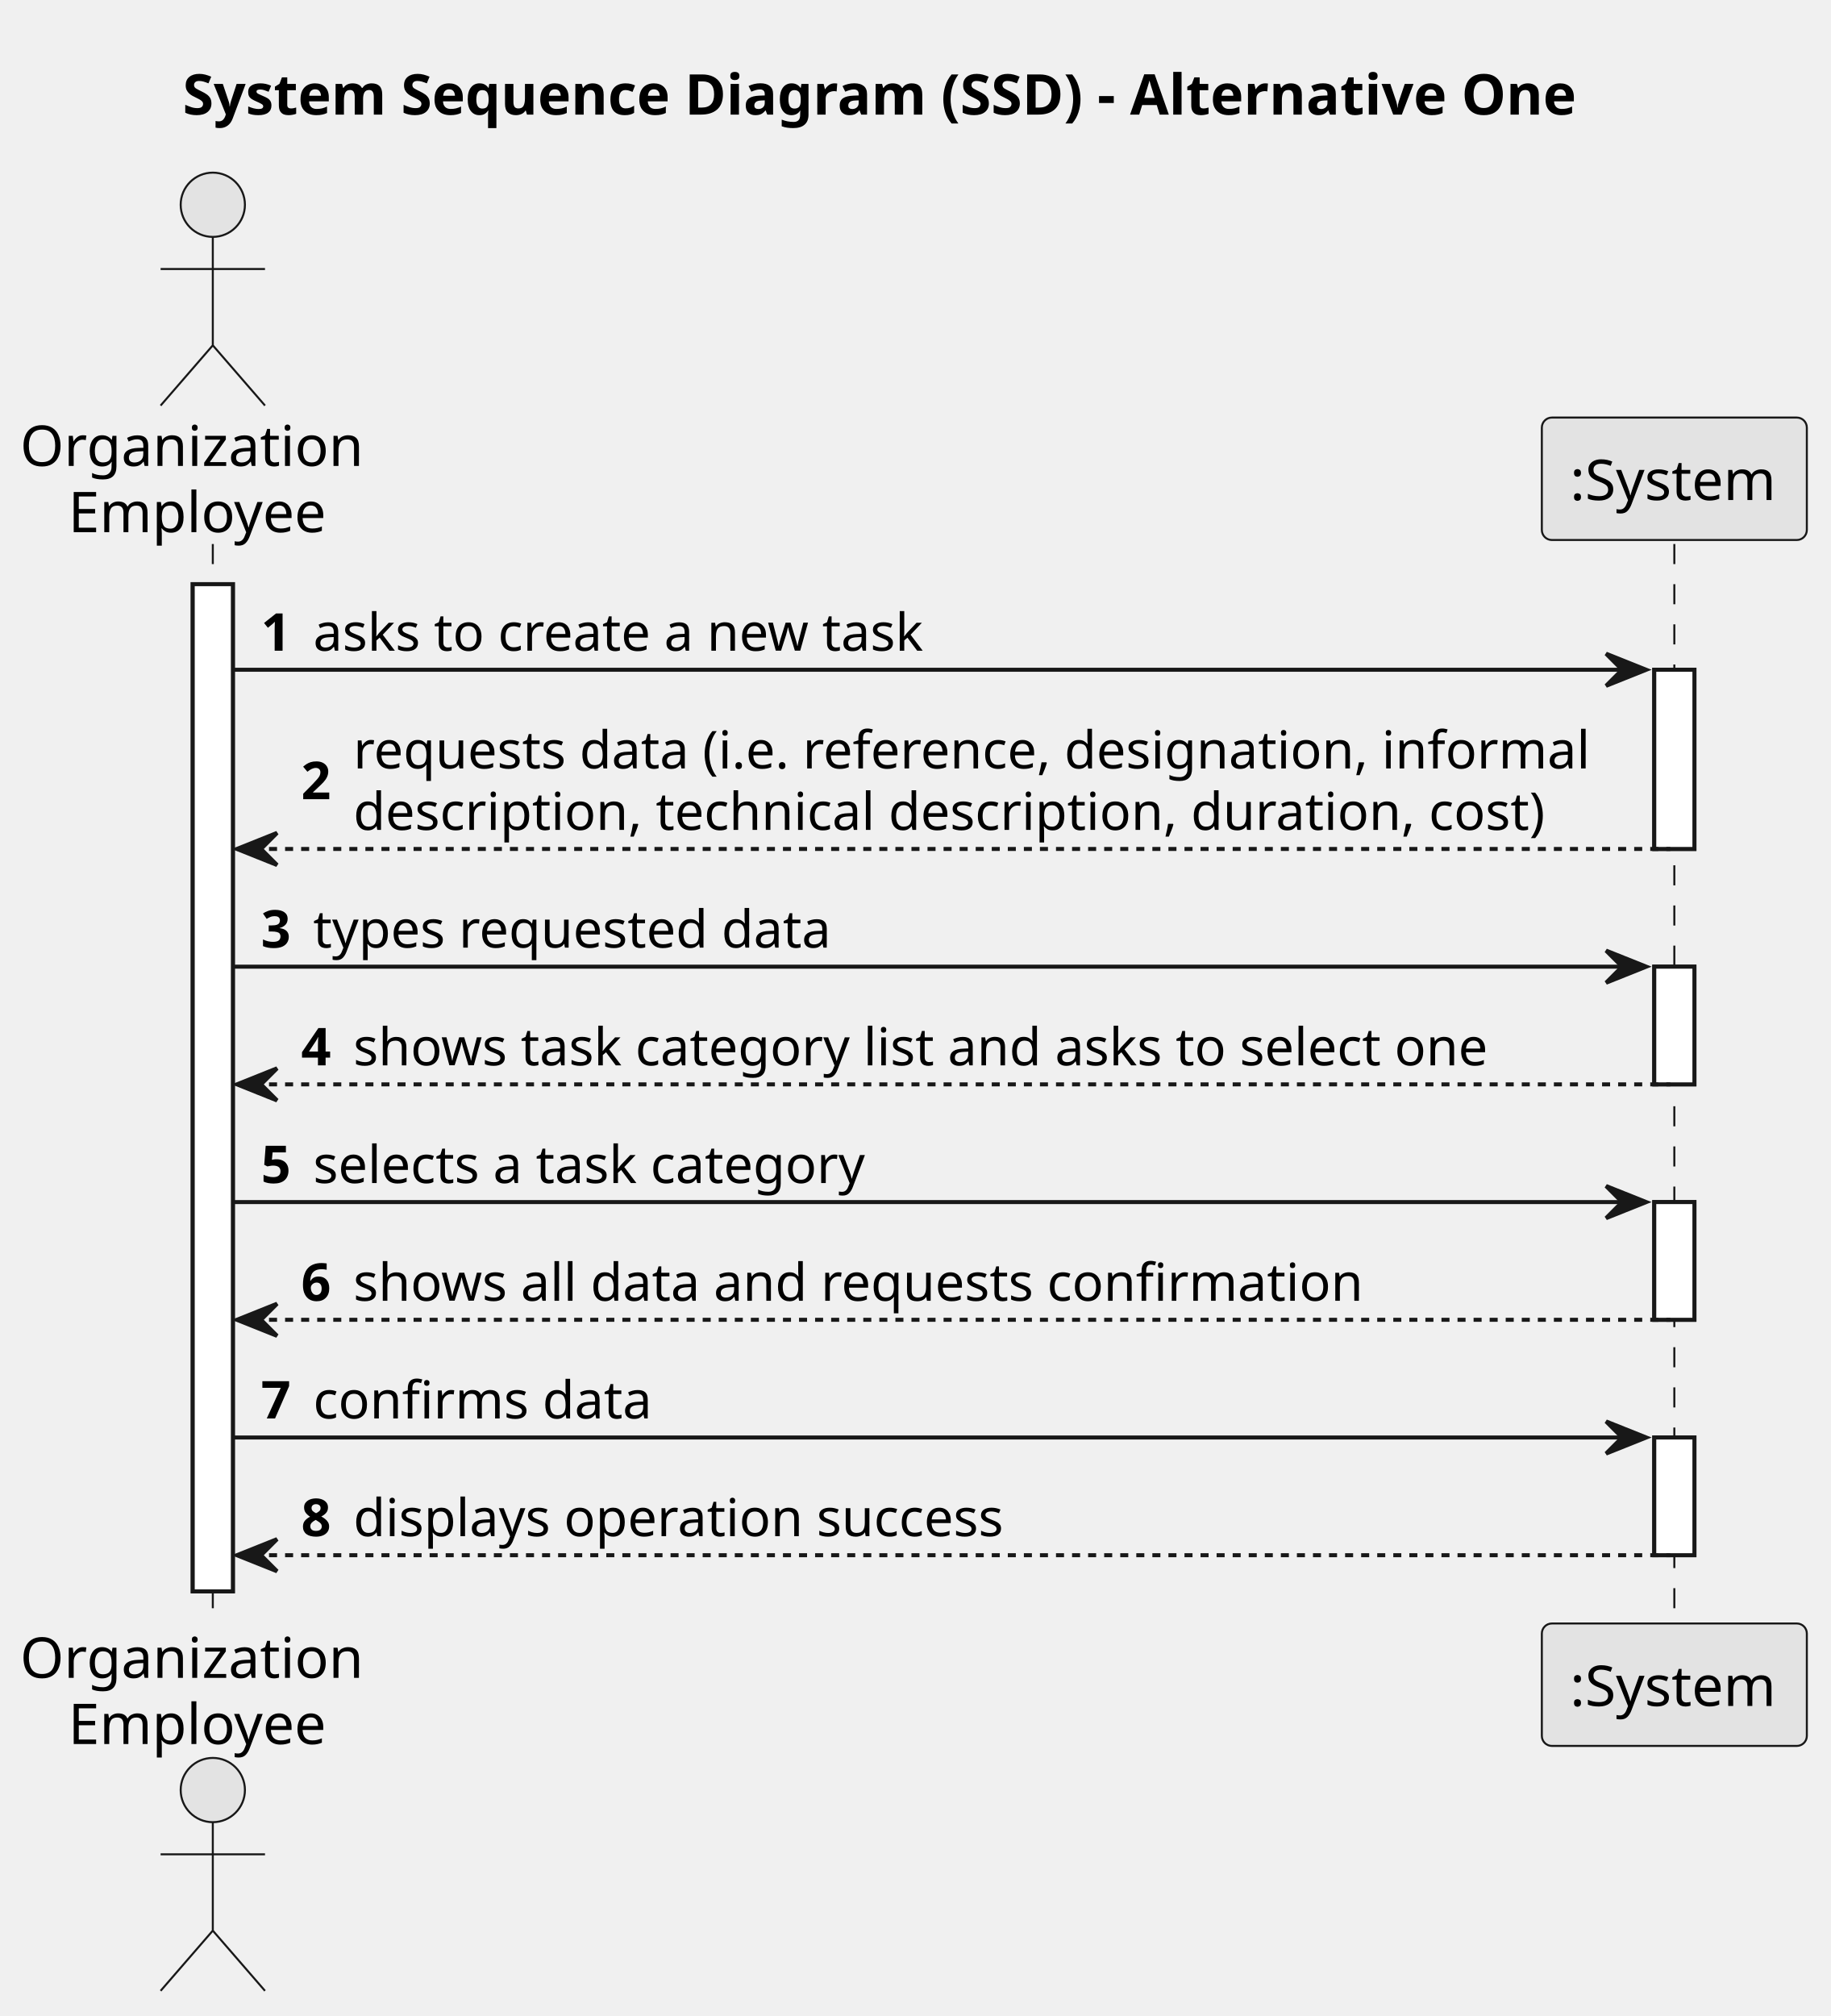
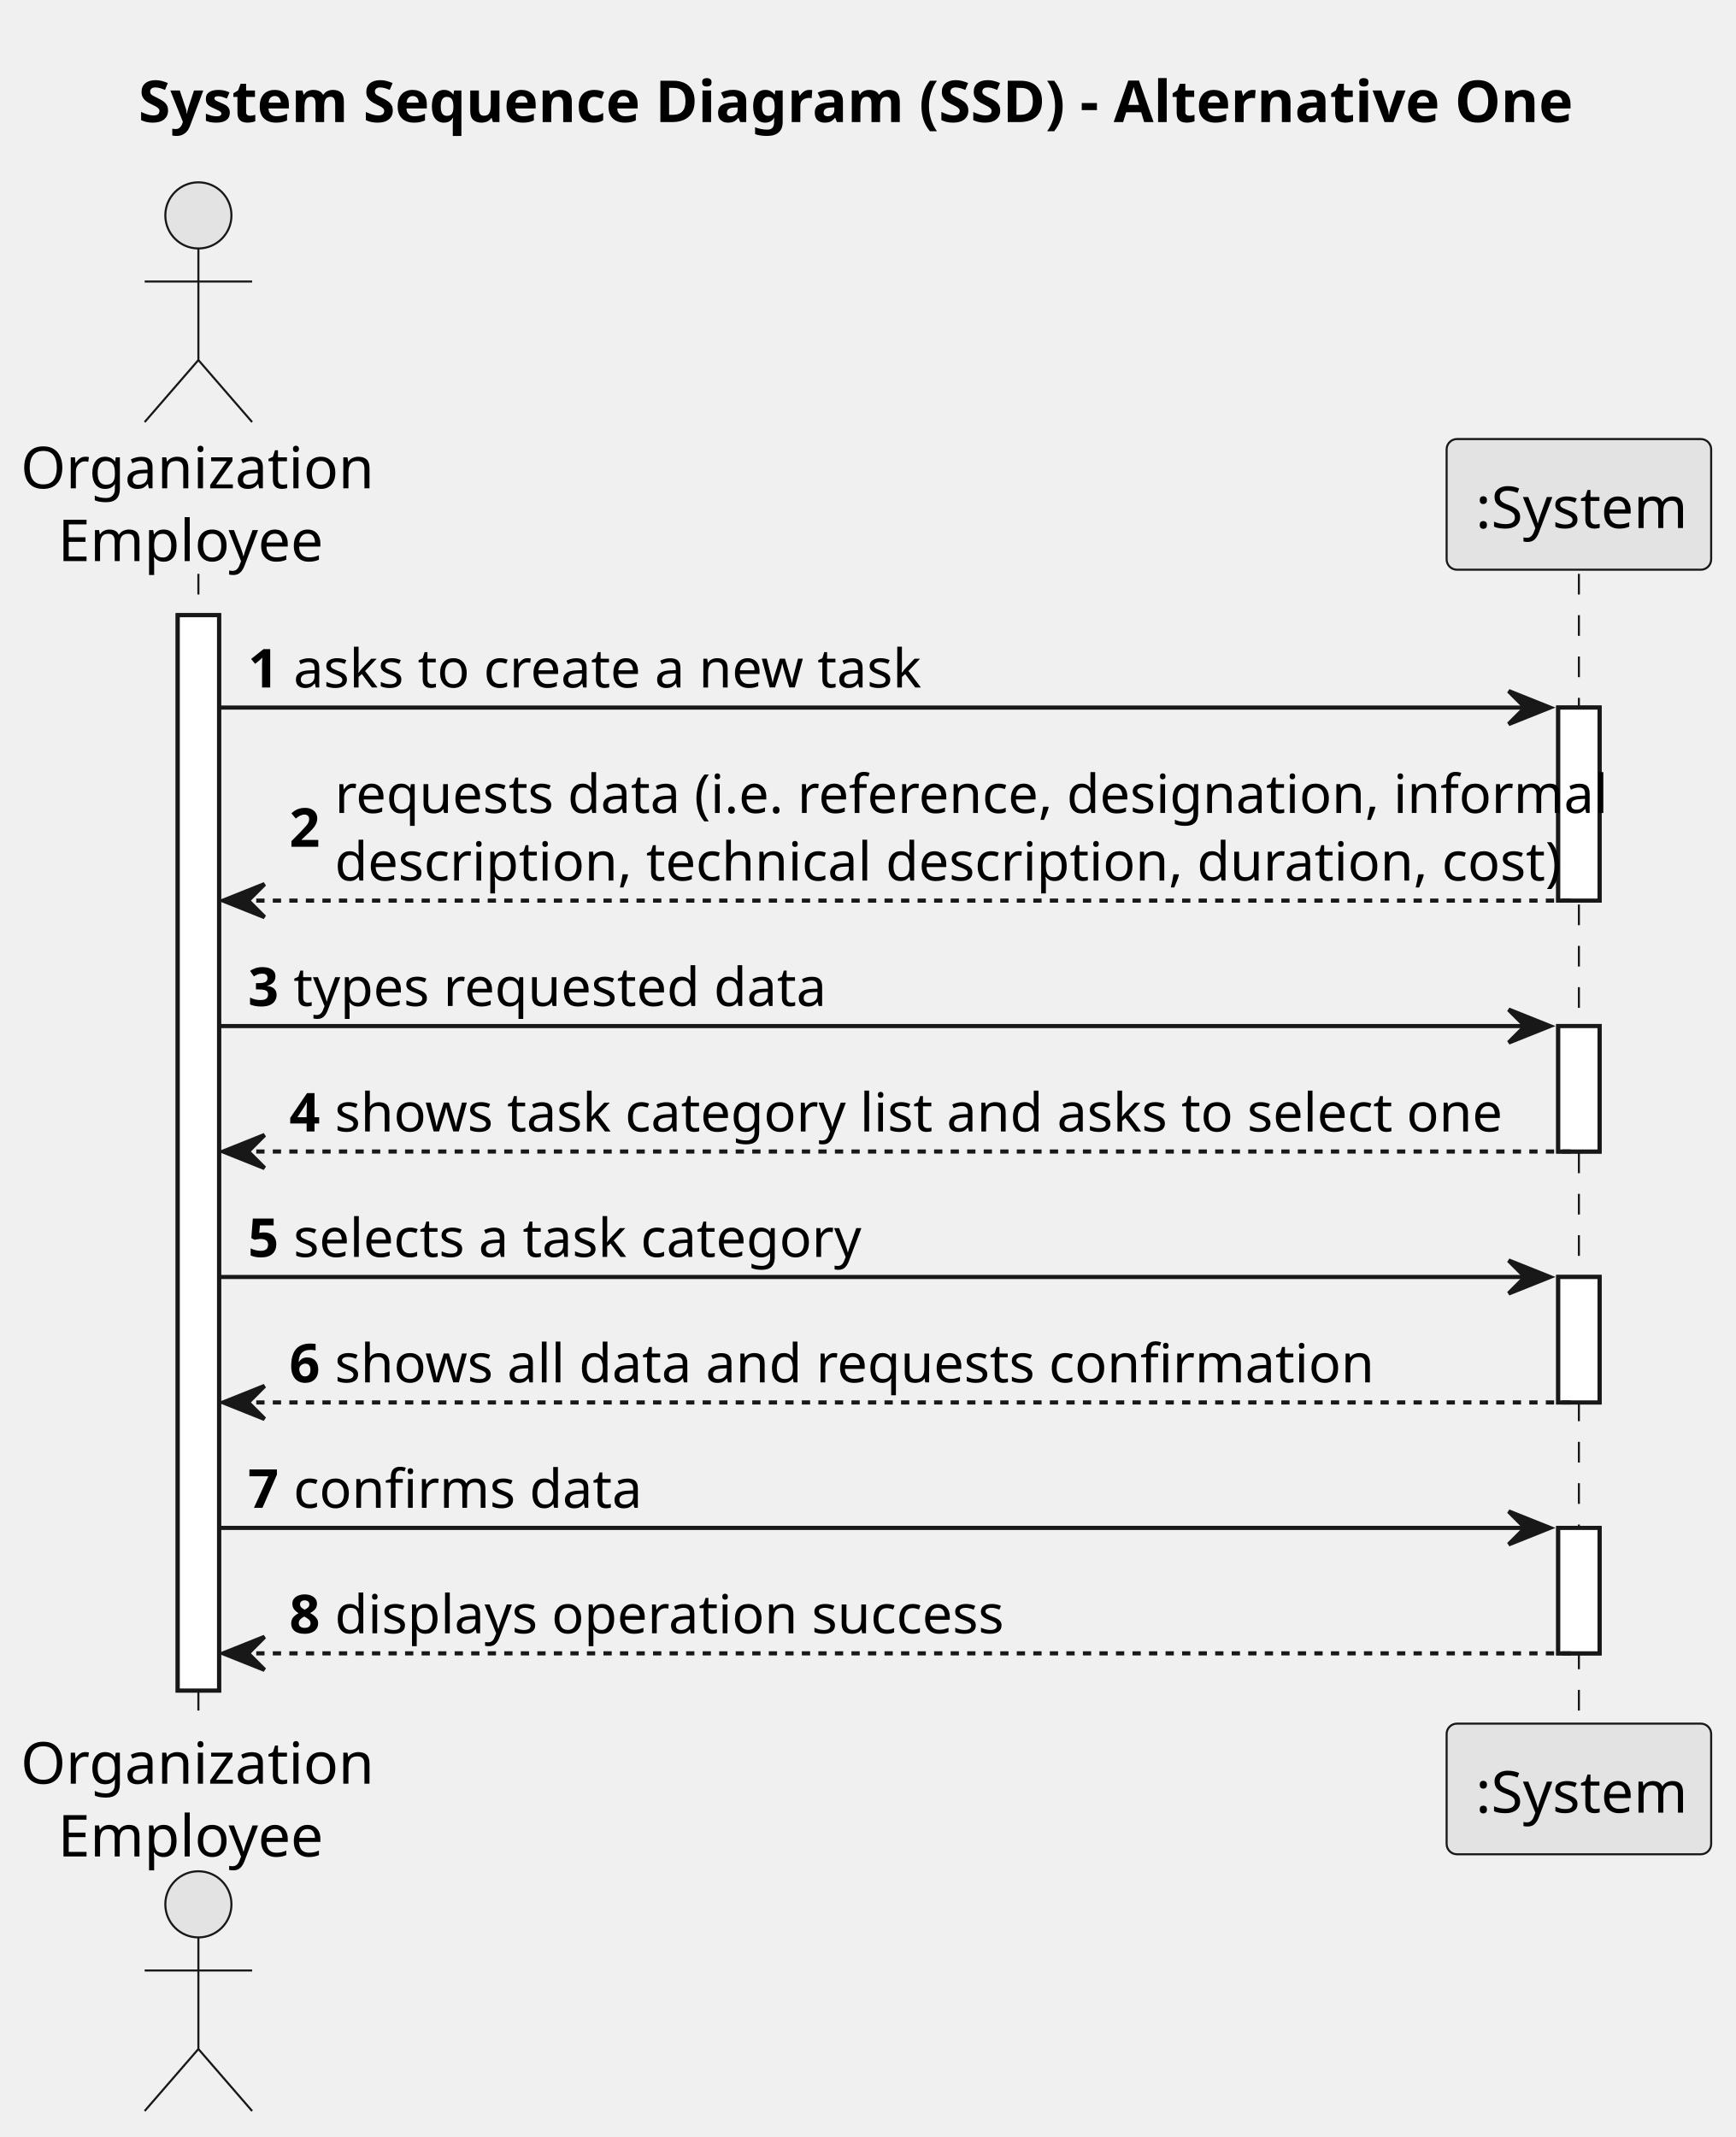
- <svg xmlns="http://www.w3.org/2000/svg" contentStyleType="text/css" height="502px" preserveAspectRatio="none" style="width:456px;height:502px;background:#FFFFFF;" version="1.1" viewBox="0 0 456 502" width="456px" zoomAndPan="magnify">
+ <svg xmlns="http://www.w3.org/2000/svg" contentStyleType="text/css" height="517px" preserveAspectRatio="none" style="width:420px;height:517px;background:#FFFFFF;" version="1.1" viewBox="0 0 420 517" width="420px" zoomAndPan="magnify">
  <defs />
  <g>
-     <text fill="#000000" font-family="sans-serif" font-size="14" font-weight="bold" lengthAdjust="spacing" textLength="363" x="45.5" y="28.535">System Sequence Diagram (SSD) - Alternative One</text>
-     <rect fill="#FFFFFF" height="250.795" style="stroke:#181818;stroke-width:1.0;" width="10" x="48" y="145.465" />
-     <rect fill="#FFFFFF" height="44.621" style="stroke:#181818;stroke-width:1.0;" width="10" x="412" y="166.775" />
-     <rect fill="#FFFFFF" height="29.311" style="stroke:#181818;stroke-width:1.0;" width="10" x="412" y="240.707" />
-     <rect fill="#FFFFFF" height="29.311" style="stroke:#181818;stroke-width:1.0;" width="10" x="412" y="299.328" />
-     <rect fill="#FFFFFF" height="29.311" style="stroke:#181818;stroke-width:1.0;" width="10" x="412" y="357.949" />
-     <line style="stroke:#181818;stroke-width:0.5;stroke-dasharray:5.0,5.0;" x1="53" x2="53" y1="135.465" y2="405.26" />
-     <line style="stroke:#181818;stroke-width:0.5;stroke-dasharray:5.0,5.0;" x1="417" x2="417" y1="135.465" y2="405.26" />
-     <text fill="#000000" font-family="sans-serif" font-size="14" lengthAdjust="spacing" textLength="90" x="5" y="116.023">Organization</text>
-     <text fill="#000000" font-family="sans-serif" font-size="14" lengthAdjust="spacing" textLength="66" x="17" y="132.512">Employee</text>
-     <ellipse cx="53" cy="50.988" fill="#E3E3E3" rx="8" ry="8" style="stroke:#181818;stroke-width:0.5;" />
-     <path d="M53,58.988 L53,85.988 M40,66.988 L66,66.988 M53,85.988 L40,100.988 M53,85.988 L66,100.988 " fill="none" style="stroke:#181818;stroke-width:0.5;" />
-     <text fill="#000000" font-family="sans-serif" font-size="14" lengthAdjust="spacing" textLength="90" x="5" y="417.795">Organization</text>
-     <text fill="#000000" font-family="sans-serif" font-size="14" lengthAdjust="spacing" textLength="66" x="17" y="434.283">Employee</text>
-     <ellipse cx="53" cy="445.736" fill="#E3E3E3" rx="8" ry="8" style="stroke:#181818;stroke-width:0.5;" />
-     <path d="M53,453.736 L53,480.736 M40,461.736 L66,461.736 M53,480.736 L40,495.736 M53,480.736 L66,495.736 " fill="none" style="stroke:#181818;stroke-width:0.5;" />
-     <rect fill="#E3E3E3" height="30.488" rx="2.5" ry="2.5" style="stroke:#181818;stroke-width:0.5;" width="66" x="384" y="103.977" />
-     <text fill="#000000" font-family="sans-serif" font-size="14" lengthAdjust="spacing" textLength="52" x="391" y="124.512">:System</text>
-     <rect fill="#E3E3E3" height="30.488" rx="2.5" ry="2.5" style="stroke:#181818;stroke-width:0.5;" width="66" x="384" y="404.26" />
-     <text fill="#000000" font-family="sans-serif" font-size="14" lengthAdjust="spacing" textLength="52" x="391" y="424.795">:System</text>
-     <rect fill="#FFFFFF" height="250.795" style="stroke:#181818;stroke-width:1.0;" width="10" x="48" y="145.465" />
-     <rect fill="#FFFFFF" height="44.621" style="stroke:#181818;stroke-width:1.0;" width="10" x="412" y="166.775" />
-     <rect fill="#FFFFFF" height="29.311" style="stroke:#181818;stroke-width:1.0;" width="10" x="412" y="240.707" />
-     <rect fill="#FFFFFF" height="29.311" style="stroke:#181818;stroke-width:1.0;" width="10" x="412" y="299.328" />
-     <rect fill="#FFFFFF" height="29.311" style="stroke:#181818;stroke-width:1.0;" width="10" x="412" y="357.949" />
-     <polygon fill="#181818" points="400,162.775,410,166.775,400,170.775,404,166.775" style="stroke:#181818;stroke-width:1.0;" />
-     <line style="stroke:#181818;stroke-width:1.0;" x1="58" x2="406" y1="166.775" y2="166.775" />
-     <text fill="#000000" font-family="sans-serif" font-size="13" font-weight="bold" lengthAdjust="spacing" textLength="9" x="65" y="162.033">1</text>
-     <text fill="#000000" font-family="sans-serif" font-size="13" lengthAdjust="spacing" textLength="159" x="78" y="162.033">asks to create a new task</text>
-     <polygon fill="#181818" points="69,207.397,59,211.397,69,215.397,65,211.397" style="stroke:#181818;stroke-width:1.0;" />
-     <line style="stroke:#181818;stroke-width:1.0;stroke-dasharray:2.0,2.0;" x1="63" x2="416" y1="211.397" y2="211.397" />
-     <text fill="#000000" font-family="sans-serif" font-size="13" font-weight="bold" lengthAdjust="spacing" textLength="9" x="75" y="198.999">2</text>
-     <text fill="#000000" font-family="sans-serif" font-size="13" lengthAdjust="spacing" textLength="317" x="88" y="191.344">requests data (i.e. reference, designation, informal</text>
-     <text fill="#000000" font-family="sans-serif" font-size="13" lengthAdjust="spacing" textLength="311" x="88" y="206.654">description, technical description, duration, cost)</text>
-     <polygon fill="#181818" points="400,236.707,410,240.707,400,244.707,404,240.707" style="stroke:#181818;stroke-width:1.0;" />
-     <line style="stroke:#181818;stroke-width:1.0;" x1="58" x2="406" y1="240.707" y2="240.707" />
-     <text fill="#000000" font-family="sans-serif" font-size="13" font-weight="bold" lengthAdjust="spacing" textLength="9" x="65" y="235.965">3</text>
-     <text fill="#000000" font-family="sans-serif" font-size="13" lengthAdjust="spacing" textLength="131" x="78" y="235.965">types requested data</text>
-     <polygon fill="#181818" points="69,266.018,59,270.018,69,274.018,65,270.018" style="stroke:#181818;stroke-width:1.0;" />
-     <line style="stroke:#181818;stroke-width:1.0;stroke-dasharray:2.0,2.0;" x1="63" x2="416" y1="270.018" y2="270.018" />
-     <text fill="#000000" font-family="sans-serif" font-size="13" font-weight="bold" lengthAdjust="spacing" textLength="9" x="75" y="265.275">4</text>
-     <text fill="#000000" font-family="sans-serif" font-size="13" lengthAdjust="spacing" textLength="298" x="88" y="265.275">shows task category list and asks to select one</text>
-     <polygon fill="#181818" points="400,295.328,410,299.328,400,303.328,404,299.328" style="stroke:#181818;stroke-width:1.0;" />
-     <line style="stroke:#181818;stroke-width:1.0;" x1="58" x2="406" y1="299.328" y2="299.328" />
-     <text fill="#000000" font-family="sans-serif" font-size="13" font-weight="bold" lengthAdjust="spacing" textLength="9" x="65" y="294.586">5</text>
-     <text fill="#000000" font-family="sans-serif" font-size="13" lengthAdjust="spacing" textLength="144" x="78" y="294.586">selects a task category</text>
-     <polygon fill="#181818" points="69,324.639,59,328.639,69,332.639,65,328.639" style="stroke:#181818;stroke-width:1.0;" />
-     <line style="stroke:#181818;stroke-width:1.0;stroke-dasharray:2.0,2.0;" x1="63" x2="416" y1="328.639" y2="328.639" />
-     <text fill="#000000" font-family="sans-serif" font-size="13" font-weight="bold" lengthAdjust="spacing" textLength="9" x="75" y="323.897">6</text>
-     <text fill="#000000" font-family="sans-serif" font-size="13" lengthAdjust="spacing" textLength="260" x="88" y="323.897">shows all data and requests confirmation</text>
-     <polygon fill="#181818" points="400,353.949,410,357.949,400,361.949,404,357.949" style="stroke:#181818;stroke-width:1.0;" />
-     <line style="stroke:#181818;stroke-width:1.0;" x1="58" x2="406" y1="357.949" y2="357.949" />
-     <text fill="#000000" font-family="sans-serif" font-size="13" font-weight="bold" lengthAdjust="spacing" textLength="9" x="65" y="353.207">7</text>
-     <text fill="#000000" font-family="sans-serif" font-size="13" lengthAdjust="spacing" textLength="87" x="78" y="353.207">confirms data</text>
-     <polygon fill="#181818" points="69,383.26,59,387.26,69,391.26,65,387.26" style="stroke:#181818;stroke-width:1.0;" />
-     <line style="stroke:#181818;stroke-width:1.0;stroke-dasharray:2.0,2.0;" x1="63" x2="416" y1="387.26" y2="387.26" />
-     <text fill="#000000" font-family="sans-serif" font-size="13" font-weight="bold" lengthAdjust="spacing" textLength="9" x="75" y="382.518">8</text>
-     <text fill="#000000" font-family="sans-serif" font-size="13" lengthAdjust="spacing" textLength="170" x="88" y="382.518">displays operation success</text>
+     <text fill="#000000" font-family="sans-serif" font-size="14" font-weight="bold" lengthAdjust="spacing" textLength="351" x="33.5" y="29.533">System Sequence Diagram (SSD) - Alternative One</text>
+     <rect fill="#FFFFFF" height="260.164" style="stroke:#181818;stroke-width:1.0;" width="10" x="43" y="148.828" />
+     <rect fill="#FFFFFF" height="46.703" style="stroke:#181818;stroke-width:1.0;" width="10" x="377" y="171.18" />
+     <rect fill="#FFFFFF" height="30.352" style="stroke:#181818;stroke-width:1.0;" width="10" x="377" y="248.234" />
+     <rect fill="#FFFFFF" height="30.352" style="stroke:#181818;stroke-width:1.0;" width="10" x="377" y="308.938" />
+     <rect fill="#FFFFFF" height="30.352" style="stroke:#181818;stroke-width:1.0;" width="10" x="377" y="369.641" />
+     <line style="stroke:#181818;stroke-width:0.5;stroke-dasharray:5.0,5.0;" x1="48" x2="48" y1="138.828" y2="417.992" />
+     <line style="stroke:#181818;stroke-width:0.5;stroke-dasharray:5.0,5.0;" x1="382" x2="382" y1="138.828" y2="417.992" />
+     <text fill="#000000" font-family="sans-serif" font-size="14" lengthAdjust="spacing" textLength="80" x="5" y="118.143">Organization</text>
+     <text fill="#000000" font-family="sans-serif" font-size="14" lengthAdjust="spacing" textLength="62" x="14" y="135.752">Employee</text>
+     <ellipse cx="48" cy="52.109" fill="#E3E3E3" rx="8" ry="8" style="stroke:#181818;stroke-width:0.5;" />
+     <path d="M48,60.109 L48,87.109 M35,68.109 L61,68.109 M48,87.109 L35,102.109 M48,87.109 L61,102.109 " fill="none" style="stroke:#181818;stroke-width:0.5;" />
+     <text fill="#000000" font-family="sans-serif" font-size="14" lengthAdjust="spacing" textLength="80" x="5" y="431.525">Organization</text>
+     <text fill="#000000" font-family="sans-serif" font-size="14" lengthAdjust="spacing" textLength="62" x="14" y="449.135">Employee</text>
+     <ellipse cx="48" cy="460.711" fill="#E3E3E3" rx="8" ry="8" style="stroke:#181818;stroke-width:0.5;" />
+     <path d="M48,468.711 L48,495.711 M35,476.711 L61,476.711 M48,495.711 L35,510.711 M48,495.711 L61,510.711 " fill="none" style="stroke:#181818;stroke-width:0.5;" />
+     <rect fill="#E3E3E3" height="31.609" rx="2.5" ry="2.5" style="stroke:#181818;stroke-width:0.5;" width="64" x="350" y="106.219" />
+     <text fill="#000000" font-family="sans-serif" font-size="14" lengthAdjust="spacing" textLength="50" x="357" y="127.752">:System</text>
+     <rect fill="#E3E3E3" height="31.609" rx="2.5" ry="2.5" style="stroke:#181818;stroke-width:0.5;" width="64" x="350" y="416.992" />
+     <text fill="#000000" font-family="sans-serif" font-size="14" lengthAdjust="spacing" textLength="50" x="357" y="438.525">:System</text>
+     <rect fill="#FFFFFF" height="260.164" style="stroke:#181818;stroke-width:1.0;" width="10" x="43" y="148.828" />
+     <rect fill="#FFFFFF" height="46.703" style="stroke:#181818;stroke-width:1.0;" width="10" x="377" y="171.18" />
+     <rect fill="#FFFFFF" height="30.352" style="stroke:#181818;stroke-width:1.0;" width="10" x="377" y="248.234" />
+     <rect fill="#FFFFFF" height="30.352" style="stroke:#181818;stroke-width:1.0;" width="10" x="377" y="308.938" />
+     <rect fill="#FFFFFF" height="30.352" style="stroke:#181818;stroke-width:1.0;" width="10" x="377" y="369.641" />
+     <polygon fill="#181818" points="365,167.18,375,171.18,365,175.18,369,171.18" style="stroke:#181818;stroke-width:1.0;" />
+     <line style="stroke:#181818;stroke-width:1.0;" x1="53" x2="371" y1="171.18" y2="171.18" />
+     <text fill="#000000" font-family="sans-serif" font-size="13" font-weight="bold" lengthAdjust="spacing" textLength="7" x="60" y="166.323">1</text>
+     <text fill="#000000" font-family="sans-serif" font-size="13" lengthAdjust="spacing" textLength="150" x="71" y="166.323">asks to create a new task</text>
+     <polygon fill="#181818" points="64,213.883,54,217.883,64,221.883,60,217.883" style="stroke:#181818;stroke-width:1.0;" />
+     <line style="stroke:#181818;stroke-width:1.0;stroke-dasharray:2.0,2.0;" x1="58" x2="381" y1="217.883" y2="217.883" />
+     <text fill="#000000" font-family="sans-serif" font-size="13" font-weight="bold" lengthAdjust="spacing" textLength="7" x="70" y="204.851">2</text>
+     <text fill="#000000" font-family="sans-serif" font-size="13" lengthAdjust="spacing" textLength="289" x="81" y="196.675">requests data (i.e. reference, designation, informal</text>
+     <text fill="#000000" font-family="sans-serif" font-size="13" lengthAdjust="spacing" textLength="281" x="81" y="213.026">description, technical description, duration, cost)</text>
+     <polygon fill="#181818" points="365,244.234,375,248.234,365,252.234,369,248.234" style="stroke:#181818;stroke-width:1.0;" />
+     <line style="stroke:#181818;stroke-width:1.0;" x1="53" x2="371" y1="248.234" y2="248.234" />
+     <text fill="#000000" font-family="sans-serif" font-size="13" font-weight="bold" lengthAdjust="spacing" textLength="7" x="60" y="243.378">3</text>
+     <text fill="#000000" font-family="sans-serif" font-size="13" lengthAdjust="spacing" textLength="122" x="71" y="243.378">types requested data</text>
+     <polygon fill="#181818" points="64,274.586,54,278.586,64,282.586,60,278.586" style="stroke:#181818;stroke-width:1.0;" />
+     <line style="stroke:#181818;stroke-width:1.0;stroke-dasharray:2.0,2.0;" x1="58" x2="381" y1="278.586" y2="278.586" />
+     <text fill="#000000" font-family="sans-serif" font-size="13" font-weight="bold" lengthAdjust="spacing" textLength="7" x="70" y="273.729">4</text>
+     <text fill="#000000" font-family="sans-serif" font-size="13" lengthAdjust="spacing" textLength="277" x="81" y="273.729">shows task category list and asks to select one</text>
+     <polygon fill="#181818" points="365,304.938,375,308.938,365,312.938,369,308.938" style="stroke:#181818;stroke-width:1.0;" />
+     <line style="stroke:#181818;stroke-width:1.0;" x1="53" x2="371" y1="308.938" y2="308.938" />
+     <text fill="#000000" font-family="sans-serif" font-size="13" font-weight="bold" lengthAdjust="spacing" textLength="7" x="60" y="304.081">5</text>
+     <text fill="#000000" font-family="sans-serif" font-size="13" lengthAdjust="spacing" textLength="136" x="71" y="304.081">selects a task category</text>
+     <polygon fill="#181818" points="64,335.289,54,339.289,64,343.289,60,339.289" style="stroke:#181818;stroke-width:1.0;" />
+     <line style="stroke:#181818;stroke-width:1.0;stroke-dasharray:2.0,2.0;" x1="58" x2="381" y1="339.289" y2="339.289" />
+     <text fill="#000000" font-family="sans-serif" font-size="13" font-weight="bold" lengthAdjust="spacing" textLength="7" x="70" y="334.433">6</text>
+     <text fill="#000000" font-family="sans-serif" font-size="13" lengthAdjust="spacing" textLength="236" x="81" y="334.433">shows all data and requests confirmation</text>
+     <polygon fill="#181818" points="365,365.641,375,369.641,365,373.641,369,369.641" style="stroke:#181818;stroke-width:1.0;" />
+     <line style="stroke:#181818;stroke-width:1.0;" x1="53" x2="371" y1="369.641" y2="369.641" />
+     <text fill="#000000" font-family="sans-serif" font-size="13" font-weight="bold" lengthAdjust="spacing" textLength="7" x="60" y="364.784">7</text>
+     <text fill="#000000" font-family="sans-serif" font-size="13" lengthAdjust="spacing" textLength="78" x="71" y="364.784">confirms data</text>
+     <polygon fill="#181818" points="64,395.992,54,399.992,64,403.992,60,399.992" style="stroke:#181818;stroke-width:1.0;" />
+     <line style="stroke:#181818;stroke-width:1.0;stroke-dasharray:2.0,2.0;" x1="58" x2="381" y1="399.992" y2="399.992" />
+     <text fill="#000000" font-family="sans-serif" font-size="13" font-weight="bold" lengthAdjust="spacing" textLength="7" x="70" y="395.136">8</text>
+     <text fill="#000000" font-family="sans-serif" font-size="13" lengthAdjust="spacing" textLength="158" x="81" y="395.136">displays operation success</text>
  </g>
</svg>
